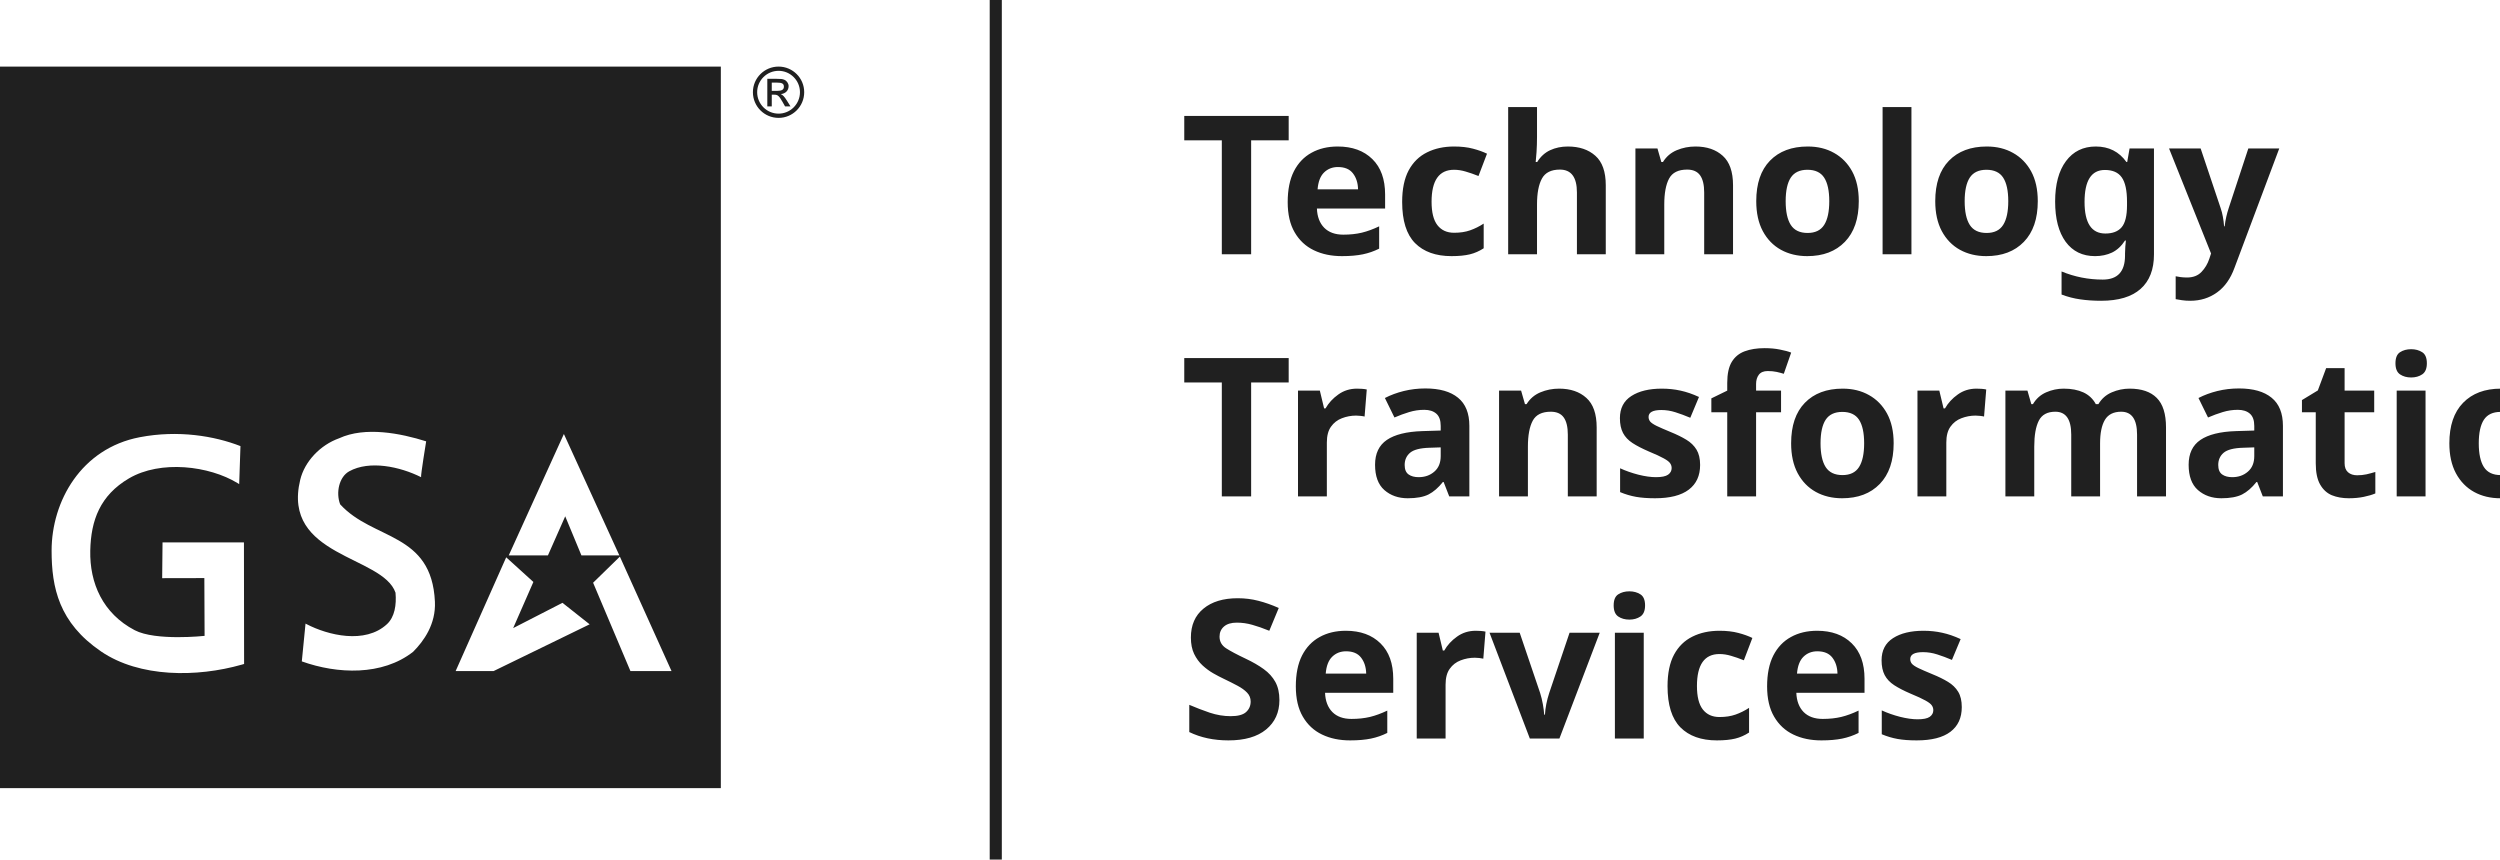
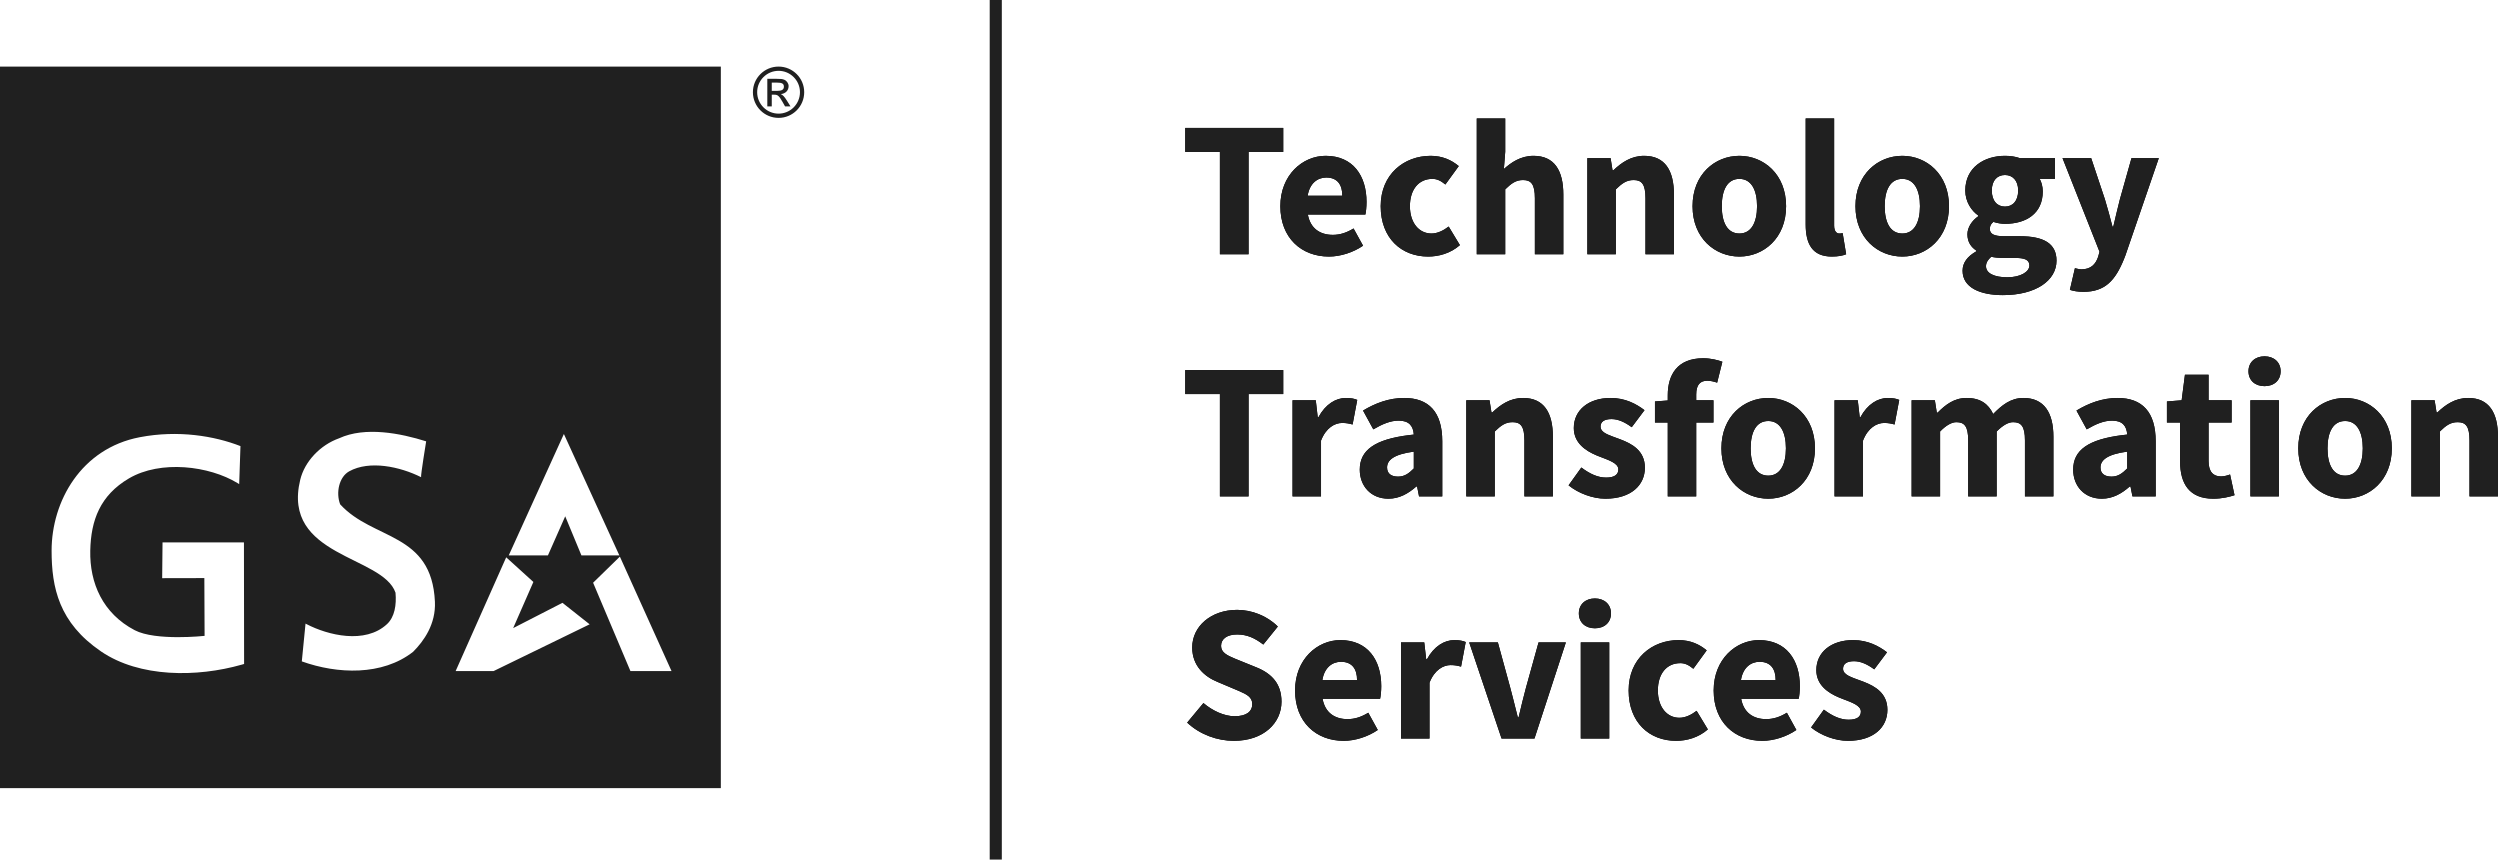
- <svg xmlns="http://www.w3.org/2000/svg" width="413px" height="142px" viewBox="0 0 413 142" version="1.1">
+ <svg xmlns="http://www.w3.org/2000/svg" xmlns:xlink="http://www.w3.org/1999/xlink" width="413px" height="142px" viewBox="0 0 413 142" version="1.1">
+   <defs>
+     <path d="M201.528,41 L206.264,41 L206.264,24.104 L211.992,24.104 L211.992,20.136 L195.8,20.136 L195.8,24.104 L201.528,24.104 L201.528,41 Z M219.544,41.384 C221.432,41.384 223.544,40.712 225.176,39.592 L223.608,36.744 C222.456,37.448 221.368,37.8 220.184,37.8 C218.072,37.8 216.472,36.744 216.056,34.44 L225.56,34.44 C225.656,34.056 225.752,33.192 225.752,32.36 C225.752,28.04 223.512,24.744 219,24.744 C215.192,24.744 211.512,27.912 211.512,33.064 C211.512,38.312 215,41.384 219.544,41.384 Z M216.024,31.336 C216.344,29.32 217.624,28.328 219.096,28.328 C220.984,28.328 221.752,29.576 221.752,31.336 L216.024,31.336 Z M235.928,41.384 C237.656,41.384 239.608,40.872 241.176,39.496 L239.32,36.424 C238.488,37.064 237.496,37.576 236.472,37.576 C234.424,37.576 232.92,35.816 232.92,33.064 C232.92,30.312 234.36,28.552 236.632,28.552 C237.368,28.552 238.008,28.84 238.776,29.48 L240.984,26.44 C239.8,25.448 238.296,24.744 236.344,24.744 C231.96,24.744 228.088,27.784 228.088,33.064 C228.088,38.344 231.512,41.384 235.928,41.384 Z M243.96,41 L248.664,41 L248.664,30.28 C249.688,29.288 250.424,28.744 251.608,28.744 C252.952,28.744 253.56,29.448 253.56,31.752 L253.56,41 L258.264,41 L258.264,31.144 C258.264,27.176 256.792,24.744 253.336,24.744 C251.192,24.744 249.624,25.864 248.44,26.92 L248.664,24.072 L248.664,18.568 L243.96,18.568 L243.96,41 Z M262.232,41 L266.936,41 L266.936,30.28 C267.96,29.288 268.696,28.744 269.88,28.744 C271.224,28.744 271.832,29.448 271.832,31.752 L271.832,41 L276.536,41 L276.536,31.144 C276.536,27.176 275.064,24.744 271.608,24.744 C269.464,24.744 267.864,25.864 266.52,27.144 L266.392,27.144 L266.072,25.128 L262.232,25.128 L262.232,41 Z M287.352,41.384 C291.352,41.384 295.064,38.344 295.064,33.064 C295.064,27.784 291.352,24.744 287.352,24.744 C283.32,24.744 279.608,27.784 279.608,33.064 C279.608,38.344 283.32,41.384 287.352,41.384 Z M287.352,37.576 C285.4,37.576 284.44,35.816 284.44,33.064 C284.44,30.312 285.4,28.552 287.352,28.552 C289.272,28.552 290.264,30.312 290.264,33.064 C290.264,35.816 289.272,37.576 287.352,37.576 Z M302.616,41.384 C303.672,41.384 304.472,41.224 304.984,41 L304.408,37.512 C304.152,37.576 304.024,37.576 303.832,37.576 C303.448,37.576 303,37.256 303,36.264 L303,18.568 L298.296,18.568 L298.296,36.072 C298.296,39.272 299.384,41.384 302.616,41.384 Z M314.264,41.384 C318.264,41.384 321.976,38.344 321.976,33.064 C321.976,27.784 318.264,24.744 314.264,24.744 C310.232,24.744 306.52,27.784 306.52,33.064 C306.52,38.344 310.232,41.384 314.264,41.384 Z M314.264,37.576 C312.312,37.576 311.352,35.816 311.352,33.064 C311.352,30.312 312.312,28.552 314.264,28.552 C316.184,28.552 317.176,30.312 317.176,33.064 C317.176,35.816 316.184,37.576 314.264,37.576 Z M330.872,47.752 C336.312,47.752 339.736,45.352 339.736,42.056 C339.736,39.208 337.592,38.024 333.688,38.024 L331.128,38.024 C329.368,38.024 328.728,37.64 328.728,36.84 C328.728,36.296 328.888,36.008 329.304,35.656 C330.008,35.88 330.648,35.976 331.224,35.976 C334.712,35.976 337.464,34.28 337.464,30.632 C337.464,29.8 337.24,29.032 336.952,28.552 L339.48,28.552 L339.48,25.128 L333.688,25.128 C332.984,24.872 332.12,24.744 331.224,24.744 C327.8,24.744 324.664,26.664 324.664,30.472 C324.664,32.328 325.688,33.832 326.808,34.6 L326.808,34.728 C325.784,35.432 325.016,36.552 325.016,37.704 C325.016,39.016 325.656,39.848 326.488,40.392 L326.488,40.52 C325.016,41.352 324.216,42.408 324.216,43.72 C324.216,46.536 327.16,47.752 330.872,47.752 Z M331.224,33.128 C329.976,33.128 329.048,32.232 329.048,30.472 C329.048,28.776 329.976,27.912 331.224,27.912 C332.472,27.912 333.4,28.808 333.4,30.472 C333.4,32.232 332.472,33.128 331.224,33.128 Z M331.608,44.808 C329.496,44.808 328.088,44.168 328.088,42.984 C328.088,42.408 328.376,41.928 328.952,41.416 C329.464,41.544 330.104,41.608 331.192,41.608 L332.824,41.608 C334.392,41.608 335.256,41.864 335.256,42.856 C335.256,43.944 333.72,44.808 331.608,44.808 Z M344.184,47.208 C343.224,47.208 342.584,47.08 341.944,46.888 L342.776,43.304 L343.1,43.382 C343.334,43.439 343.597,43.496 343.832,43.496 C345.4,43.496 346.2,42.664 346.616,41.416 L346.84,40.584 L340.728,25.128 L345.464,25.128 L347.736,31.944 C348.184,33.384 348.568,34.888 348.984,36.456 L349.112,36.456 C349.464,34.952 349.816,33.448 350.2,31.944 L352.12,25.128 L356.632,25.128 L351.128,41.16 L350.901,41.745 C349.449,45.36 347.741,47.208 344.184,47.208 Z" id="path-1" />
+     <path d="M201.528,81 L206.264,81 L206.264,64.104 L211.992,64.104 L211.992,60.136 L195.8,60.136 L195.8,64.104 L201.528,64.104 L201.528,81 Z M213.528,81 L218.232,81 L218.232,71.784 C219.064,69.64 220.536,68.872 221.72,68.872 C222.392,68.872 222.872,68.968 223.448,69.128 L224.216,65.064 C223.768,64.872 223.224,64.744 222.328,64.744 C220.696,64.744 218.968,65.768 217.816,67.912 L217.688,67.912 L217.368,65.128 L213.528,65.128 L213.528,81 Z M229.368,81.384 C231.16,81.384 232.632,80.552 233.976,79.368 L234.104,79.368 L234.424,81 L238.264,81 L238.264,71.912 C238.264,67.048 236.024,64.744 231.96,64.744 C229.464,64.744 227.192,65.608 225.176,66.824 L226.872,69.928 C228.408,69.032 229.72,68.488 231.064,68.488 C232.792,68.488 233.464,69.384 233.56,70.792 L232.839,70.873 C227.084,71.577 224.632,73.387 224.632,76.584 C224.632,79.272 226.456,81.384 229.368,81.384 Z M230.968,77.736 C229.848,77.736 229.144,77.256 229.144,76.232 C229.144,75.016 230.232,74.056 233.56,73.608 L233.56,76.392 C232.728,77.224 232.024,77.736 230.968,77.736 Z M242.232,81 L246.936,81 L246.936,70.28 C247.96,69.288 248.696,68.744 249.88,68.744 C251.224,68.744 251.832,69.448 251.832,71.752 L251.832,81 L256.536,81 L256.536,71.144 C256.536,67.176 255.064,64.744 251.608,64.744 C249.464,64.744 247.864,65.864 246.52,67.144 L246.392,67.144 L246.072,65.128 L242.232,65.128 L242.232,81 Z M265.208,81.384 C269.464,81.384 271.736,79.144 271.736,76.264 C271.736,73.44 269.6,72.302 267.632,71.564 L266.468,71.137 C265.29,70.7 264.408,70.291 264.408,69.48 C264.408,68.68 265.016,68.232 266.232,68.232 C267.32,68.232 268.44,68.744 269.56,69.576 L271.672,66.76 C270.328,65.736 268.504,64.744 266.072,64.744 C262.424,64.744 259.992,66.76 259.992,69.704 C259.992,72.159 261.924,73.465 263.745,74.226 L264.12,74.376 C265.752,75.016 267.352,75.496 267.352,76.552 C267.352,77.384 266.744,77.896 265.336,77.896 C263.992,77.896 262.68,77.32 261.24,76.232 L259.128,79.176 C260.728,80.488 263.128,81.384 265.208,81.384 Z M275.512,81 L280.216,81 L280.216,68.808 L283.064,68.808 L283.064,65.128 L280.216,65.128 L280.216,64.168 C280.216,62.536 280.888,61.896 282.04,61.896 C282.552,61.896 283.128,62.024 283.672,62.216 L284.536,58.76 C283.832,58.504 282.68,58.184 281.368,58.184 C277.08,58.184 275.512,60.936 275.512,64.296 L275.512,65.16 L273.4,65.32 L273.4,68.808 L275.512,68.808 L275.512,81 Z M292.12,81.384 C296.12,81.384 299.832,78.344 299.832,73.064 C299.832,67.784 296.12,64.744 292.12,64.744 C288.088,64.744 284.376,67.784 284.376,73.064 C284.376,78.344 288.088,81.384 292.12,81.384 Z M292.12,77.576 C290.168,77.576 289.208,75.816 289.208,73.064 C289.208,70.312 290.168,68.552 292.12,68.552 C294.04,68.552 295.032,70.312 295.032,73.064 C295.032,75.816 294.04,77.576 292.12,77.576 Z M303.064,81 L307.768,81 L307.768,71.784 C308.6,69.64 310.072,68.872 311.256,68.872 C311.928,68.872 312.408,68.968 312.984,69.128 L313.752,65.064 C313.304,64.872 312.76,64.744 311.864,64.744 C310.232,64.744 308.504,65.768 307.352,67.912 L307.224,67.912 L306.904,65.128 L303.064,65.128 L303.064,81 Z M315.8,81 L320.504,81 L320.504,70.28 C321.496,69.256 322.424,68.744 323.192,68.744 C324.536,68.744 325.144,69.448 325.144,71.752 L325.144,81 L329.848,81 L329.848,70.28 C330.872,69.256 331.768,68.744 332.568,68.744 C333.912,68.744 334.52,69.448 334.52,71.752 L334.52,81 L339.224,81 L339.224,71.144 C339.224,67.176 337.688,64.744 334.264,64.744 C332.152,64.744 330.68,65.96 329.272,67.4 C328.472,65.704 327.128,64.744 324.888,64.744 C322.808,64.744 321.4,65.864 320.088,67.176 L319.96,67.176 L319.64,65.128 L315.8,65.128 L315.8,81 Z M347.224,81.384 C349.016,81.384 350.488,80.552 351.832,79.368 L351.96,79.368 L352.28,81 L356.12,81 L356.12,71.912 C356.12,67.048 353.88,64.744 349.816,64.744 C347.32,64.744 345.048,65.608 343.032,66.824 L344.728,69.928 C346.264,69.032 347.576,68.488 348.92,68.488 C350.648,68.488 351.32,69.384 351.416,70.792 L350.695,70.873 C344.94,71.577 342.488,73.387 342.488,76.584 C342.488,79.272 344.312,81.384 347.224,81.384 Z M348.824,77.736 C347.704,77.736 347,77.256 347,76.232 C347,75.016 348.088,74.056 351.416,73.608 L351.416,76.392 C350.584,77.224 349.88,77.736 348.824,77.736 Z M365.624,81.384 C367.16,81.384 368.312,81.064 369.144,80.808 L368.408,77.384 C367.992,77.544 367.416,77.704 366.904,77.704 C365.656,77.704 364.856,76.968 364.856,75.176 L364.856,68.808 L368.664,68.808 L368.664,65.128 L364.856,65.128 L364.856,60.904 L360.952,60.904 L360.408,65.128 L357.976,65.32 L357.976,68.808 L360.152,68.808 L360.152,75.24 C360.152,78.92 361.688,81.384 365.624,81.384 Z M371.768,81 L376.472,81 L376.472,65.128 L371.768,65.128 L371.768,81 Z M374.104,62.792 C375.672,62.792 376.76,61.832 376.76,60.328 C376.76,58.856 375.672,57.864 374.104,57.864 C372.536,57.864 371.448,58.856 371.448,60.328 C371.448,61.832 372.536,62.792 374.104,62.792 Z M387.416,81.384 C391.416,81.384 395.128,78.344 395.128,73.064 C395.128,67.784 391.416,64.744 387.416,64.744 C383.384,64.744 379.672,67.784 379.672,73.064 C379.672,78.344 383.384,81.384 387.416,81.384 Z M387.416,77.576 C385.464,77.576 384.504,75.816 384.504,73.064 C384.504,70.312 385.464,68.552 387.416,68.552 C389.336,68.552 390.328,70.312 390.328,73.064 C390.328,75.816 389.336,77.576 387.416,77.576 Z M398.36,81 L398.36,65.128 L402.2,65.128 L402.52,67.144 L402.648,67.144 C403.992,65.864 405.592,64.744 407.736,64.744 C411.192,64.744 412.664,67.176 412.664,71.144 L412.664,81 L407.96,81 L407.96,71.752 C407.96,69.448 407.352,68.744 406.008,68.744 C404.824,68.744 404.088,69.288 403.064,70.28 L403.064,81 L398.36,81 Z" id="path-2" />
+     <path d="M203.832,121.384 C208.824,121.384 211.704,118.376 211.704,114.92 C211.704,111.976 210.104,110.28 207.576,109.256 L204.064,107.832 C202.691,107.267 201.72,106.779 201.72,105.704 C201.72,104.52 202.744,103.816 204.376,103.816 C206.04,103.816 207.32,104.424 208.696,105.48 L211.096,102.504 C209.304,100.712 206.776,99.752 204.376,99.752 C200.024,99.752 196.952,102.504 196.952,105.96 C196.952,109 199,110.792 201.144,111.656 L204.72,113.168 C206.05,113.74 206.872,114.211 206.872,115.304 C206.872,116.552 205.912,117.32 203.96,117.32 C202.232,117.32 200.312,116.424 198.808,115.144 L196.12,118.376 C198.232,120.36 201.112,121.384 203.832,121.384 Z M221.976,121.384 C223.864,121.384 225.976,120.712 227.608,119.592 L226.04,116.744 C224.888,117.448 223.8,117.8 222.616,117.8 C220.504,117.8 218.904,116.744 218.488,114.44 L227.992,114.44 C228.088,114.056 228.184,113.192 228.184,112.36 C228.184,108.04 225.944,104.744 221.432,104.744 C217.624,104.744 213.944,107.912 213.944,113.064 C213.944,118.312 217.432,121.384 221.976,121.384 Z M218.456,111.336 C218.776,109.32 220.056,108.328 221.528,108.328 C223.416,108.328 224.184,109.576 224.184,111.336 L218.456,111.336 Z M231.448,121 L236.152,121 L236.152,111.784 C236.984,109.64 238.456,108.872 239.64,108.872 C240.312,108.872 240.792,108.968 241.368,109.128 L242.136,105.064 C241.688,104.872 241.144,104.744 240.248,104.744 C238.616,104.744 236.888,105.768 235.736,107.912 L235.608,107.912 L235.288,105.128 L231.448,105.128 L231.448,121 Z M248.056,121 L253.496,121 L258.68,105.128 L254.168,105.128 L252.088,112.616 C251.672,114.184 251.256,115.848 250.872,117.512 L250.744,117.512 L249.995,114.538 C249.829,113.886 249.662,113.243 249.496,112.616 L247.448,105.128 L242.712,105.128 L248.056,121 Z M261.144,121 L265.848,121 L265.848,105.128 L261.144,105.128 L261.144,121 Z M263.48,102.792 C265.048,102.792 266.136,101.832 266.136,100.328 C266.136,98.856 265.048,97.864 263.48,97.864 C261.912,97.864 260.824,98.856 260.824,100.328 C260.824,101.832 261.912,102.792 263.48,102.792 Z M276.888,121.384 C278.616,121.384 280.568,120.872 282.136,119.496 L280.28,116.424 C279.448,117.064 278.456,117.576 277.432,117.576 C275.384,117.576 273.88,115.816 273.88,113.064 C273.88,110.312 275.32,108.552 277.592,108.552 C278.328,108.552 278.968,108.84 279.736,109.48 L281.944,106.44 C280.76,105.448 279.256,104.744 277.304,104.744 C272.92,104.744 269.048,107.784 269.048,113.064 C269.048,118.344 272.472,121.384 276.888,121.384 Z M291.128,121.384 C293.016,121.384 295.128,120.712 296.76,119.592 L295.192,116.744 C294.04,117.448 292.952,117.8 291.768,117.8 C289.656,117.8 288.056,116.744 287.64,114.44 L297.144,114.44 C297.24,114.056 297.336,113.192 297.336,112.36 C297.336,108.04 295.096,104.744 290.584,104.744 C286.776,104.744 283.096,107.912 283.096,113.064 C283.096,118.312 286.584,121.384 291.128,121.384 Z M287.608,111.336 C287.928,109.32 289.208,108.328 290.68,108.328 C292.568,108.328 293.336,109.576 293.336,111.336 L287.608,111.336 Z M305.272,121.384 C303.192,121.384 300.792,120.488 299.192,119.176 L301.304,116.232 C302.744,117.32 304.056,117.896 305.4,117.896 C306.808,117.896 307.416,117.384 307.416,116.552 C307.416,115.54 305.947,115.057 304.388,114.455 L303.809,114.226 C301.988,113.465 300.056,112.159 300.056,109.704 C300.056,106.76 302.488,104.744 306.136,104.744 C308.568,104.744 310.392,105.736 311.736,106.76 L309.624,109.576 C308.504,108.744 307.384,108.232 306.296,108.232 C305.08,108.232 304.472,108.68 304.472,109.48 C304.472,110.504 305.88,110.888 307.512,111.496 L307.881,111.634 C309.795,112.374 311.8,113.528 311.8,116.264 C311.8,119.144 309.528,121.384 305.272,121.384 Z" id="path-3" />
+   </defs>
  <g id="Page-1" stroke="none" stroke-width="1" fill="none" fill-rule="evenodd">
-     <g id="Dark" transform="translate(-83, -98)">
-       <g id="Group-2" transform="translate(83, 99)">
-         <g id="Group">
-           <text id="Technology-Transform" font-family="SourceSansPro-Bold, Source Sans Pro" font-size="32" font-weight="bold" fill="#202020">
-             <tspan x="195" y="41">Technology</tspan>
-             <tspan x="195" y="81">Transformation</tspan>
-             <tspan x="195" y="121">Services</tspan>
-           </text>
-           <path d="M164.5,0 L164.5,140" id="Line" stroke="#202020" stroke-width="2" stroke-linecap="square" />
-           <g id="GSA" transform="translate(0, 10)" fill="#202020">
-             <path d="M119.083,0.001 L119.083,119.195 L-1.13686838e-13,119.195 L-1.13686838e-13,0.001 L119.083,0.001 Z M23.077,61.23 C13.408,63.086 8.524,71.804 8.524,79.97 C8.524,86.07 9.732,91.871 16.691,96.617 C23.063,100.963 32.559,100.901 39.918,98.806 L40.325,98.688 L40.299,78.609 L26.851,78.609 L26.791,84.514 L33.758,84.499 L33.798,94.046 C33.798,94.046 25.722,94.922 22.26,93.112 C16.979,90.35 14.799,85.326 14.912,79.97 C15.016,74.946 16.539,70.835 21.297,68.034 C26.536,64.953 34.561,65.951 39.248,68.81 L39.514,68.977 L39.725,62.696 C35.431,61.02 29.425,60.01 23.077,61.23 Z M83.625,81.067 L75.269,99.865 L81.535,99.865 L97.409,92.137 L92.919,88.585 L84.774,92.764 L88.115,85.14 L83.625,81.067 Z M102.402,80.953 L97.981,85.267 L104.149,99.865 L110.938,99.865 L102.402,80.953 Z M56.016,61.406 C52.921,62.51 50.334,65.208 49.595,68.268 C46.515,81.022 63.228,80.757 65.339,86.915 C65.516,88.937 65.199,90.93 63.933,92.105 C60.309,95.471 54.148,93.927 50.675,92.123 L50.474,92.017 L49.858,98.262 C55.752,100.375 63.156,100.663 68.243,96.68 C70.01,94.912 72.018,92.111 71.849,88.411 C71.322,76.888 61.645,78.295 56.192,72.314 C55.455,70.359 56.024,67.781 57.689,66.861 C61.03,65.012 66.044,66.069 69.563,67.829 C69.475,67.566 70.402,61.91 70.402,61.91 C66.202,60.582 60.328,59.415 56.016,61.406 Z M93.154,60.696 L84.043,80.754 L90.517,80.754 L93.374,74.293 L96.052,80.754 L102.318,80.754 L93.154,60.696 Z" id="Combined-Shape" />
-             <g id="Copyright" transform="translate(124.3802, 0)">
-               <path d="M4.014,4.012 L3.116,4.012 L3.116,2.645 L3.955,2.645 C4.806,2.645 5.119,2.817 5.119,3.323 C5.119,3.805 4.771,4.012 4.014,4.012 M4.6,4.54 C5.37,4.483 5.899,3.957 5.899,3.219 C5.899,2.793 5.59,2.345 5.184,2.174 C4.863,2.047 4.644,2.023 3.943,2.023 L2.38,2.023 L2.38,6.576 L3.116,6.576 L3.116,4.644 L3.553,4.644 C4.116,4.644 4.323,4.839 4.909,5.863 L5.311,6.576 L6.209,6.576 L5.657,5.689 C5.197,4.955 4.943,4.679 4.6,4.54" id="Fill-9" />
-               <path d="M4.242,7.773 C2.288,7.773 0.703,6.186 0.703,4.231 C0.703,2.288 2.288,0.701 4.242,0.701 C6.186,0.701 7.773,2.288 7.773,4.231 C7.773,6.186 6.186,7.773 4.242,7.773 M4.242,7.10542736e-15 C1.898,7.10542736e-15 -4.97379915e-14,1.897 -4.97379915e-14,4.231 C-4.97379915e-14,6.576 1.898,8.474 4.242,8.474 C6.577,8.474 8.474,6.576 8.474,4.231 C8.474,1.897 6.577,7.10542736e-15 4.242,7.10542736e-15" id="Fill-11" />
-             </g>
-           </g>
+     <g id="gsa-tts-identity" transform="translate(0, 1)">
+       <g id="Technology" fill-rule="nonzero">
+         <use fill="#000000" xlink:href="#path-1" />
+         <use fill="#202020" xlink:href="#path-1" />
+       </g>
+       <g id="Transformation" fill-rule="nonzero">
+         <use fill="#000000" xlink:href="#path-2" />
+         <use fill="#202020" xlink:href="#path-2" />
+       </g>
+       <g id="Services" fill-rule="nonzero">
+         <use fill="#000000" xlink:href="#path-3" />
+         <use fill="#202020" xlink:href="#path-3" />
+       </g>
+       <path d="M164.5,0 L164.5,140" id="Line" stroke="#202020" stroke-width="2" stroke-linecap="square" />
+       <g id="GSA" transform="translate(0, 10)" fill="#202020" fill-rule="nonzero">
+         <path d="M119.083,0.001 L119.083,119.195 L-1.13686838e-13,119.195 L-1.13686838e-13,0.001 L119.083,0.001 Z M23.077,61.23 C13.408,63.086 8.524,71.804 8.524,79.97 C8.524,86.07 9.732,91.871 16.691,96.617 C23.063,100.963 32.559,100.901 39.918,98.806 L40.325,98.688 L40.299,78.609 L26.851,78.609 L26.791,84.514 L33.758,84.499 L33.798,94.046 C33.798,94.046 25.722,94.922 22.26,93.112 C16.979,90.35 14.799,85.326 14.912,79.97 C15.016,74.946 16.539,70.835 21.297,68.034 C26.536,64.953 34.561,65.951 39.248,68.81 L39.514,68.977 L39.725,62.696 C35.431,61.02 29.425,60.01 23.077,61.23 Z M83.625,81.067 L75.269,99.865 L81.535,99.865 L97.409,92.137 L92.919,88.585 L84.774,92.764 L88.115,85.14 L83.625,81.067 Z M102.402,80.953 L97.981,85.267 L104.149,99.865 L110.938,99.865 L102.402,80.953 Z M56.016,61.406 C52.921,62.51 50.334,65.208 49.595,68.268 C46.515,81.022 63.228,80.757 65.339,86.915 C65.516,88.937 65.199,90.93 63.933,92.105 C60.309,95.471 54.148,93.927 50.675,92.123 L50.474,92.017 L49.858,98.262 C55.752,100.375 63.156,100.663 68.243,96.68 C70.01,94.912 72.018,92.111 71.849,88.411 C71.322,76.888 61.645,78.295 56.192,72.314 C55.455,70.359 56.024,67.781 57.689,66.861 C61.03,65.012 66.044,66.069 69.563,67.829 C69.475,67.566 70.402,61.91 70.402,61.91 C66.202,60.582 60.328,59.415 56.016,61.406 Z M93.154,60.696 L84.043,80.754 L90.517,80.754 L93.374,74.293 L96.052,80.754 L102.318,80.754 L93.154,60.696 Z" id="Combined-Shape" />
+         <g id="Copyright" transform="translate(124.3802, 0)">
+           <path d="M4.014,4.012 L3.116,4.012 L3.116,2.645 L3.955,2.645 C4.806,2.645 5.119,2.817 5.119,3.323 C5.119,3.805 4.771,4.012 4.014,4.012 M4.6,4.54 C5.37,4.483 5.899,3.957 5.899,3.219 C5.899,2.793 5.59,2.345 5.184,2.174 C4.863,2.047 4.644,2.023 3.943,2.023 L2.38,2.023 L2.38,6.576 L3.116,6.576 L3.116,4.644 L3.553,4.644 C4.116,4.644 4.323,4.839 4.909,5.863 L5.311,6.576 L6.209,6.576 L5.657,5.689 C5.197,4.955 4.943,4.679 4.6,4.54" id="Fill-9" />
+           <path d="M4.242,7.773 C2.288,7.773 0.703,6.186 0.703,4.231 C0.703,2.288 2.288,0.701 4.242,0.701 C6.186,0.701 7.773,2.288 7.773,4.231 C7.773,6.186 6.186,7.773 4.242,7.773 M4.242,7.10542736e-15 C1.898,7.10542736e-15 -4.97379915e-14,1.897 -4.97379915e-14,4.231 C-4.97379915e-14,6.576 1.898,8.474 4.242,8.474 C6.577,8.474 8.474,6.576 8.474,4.231 C8.474,1.897 6.577,7.10542736e-15 4.242,7.10542736e-15" id="Fill-11" />
        </g>
      </g>
    </g>
  </g>
</svg>
